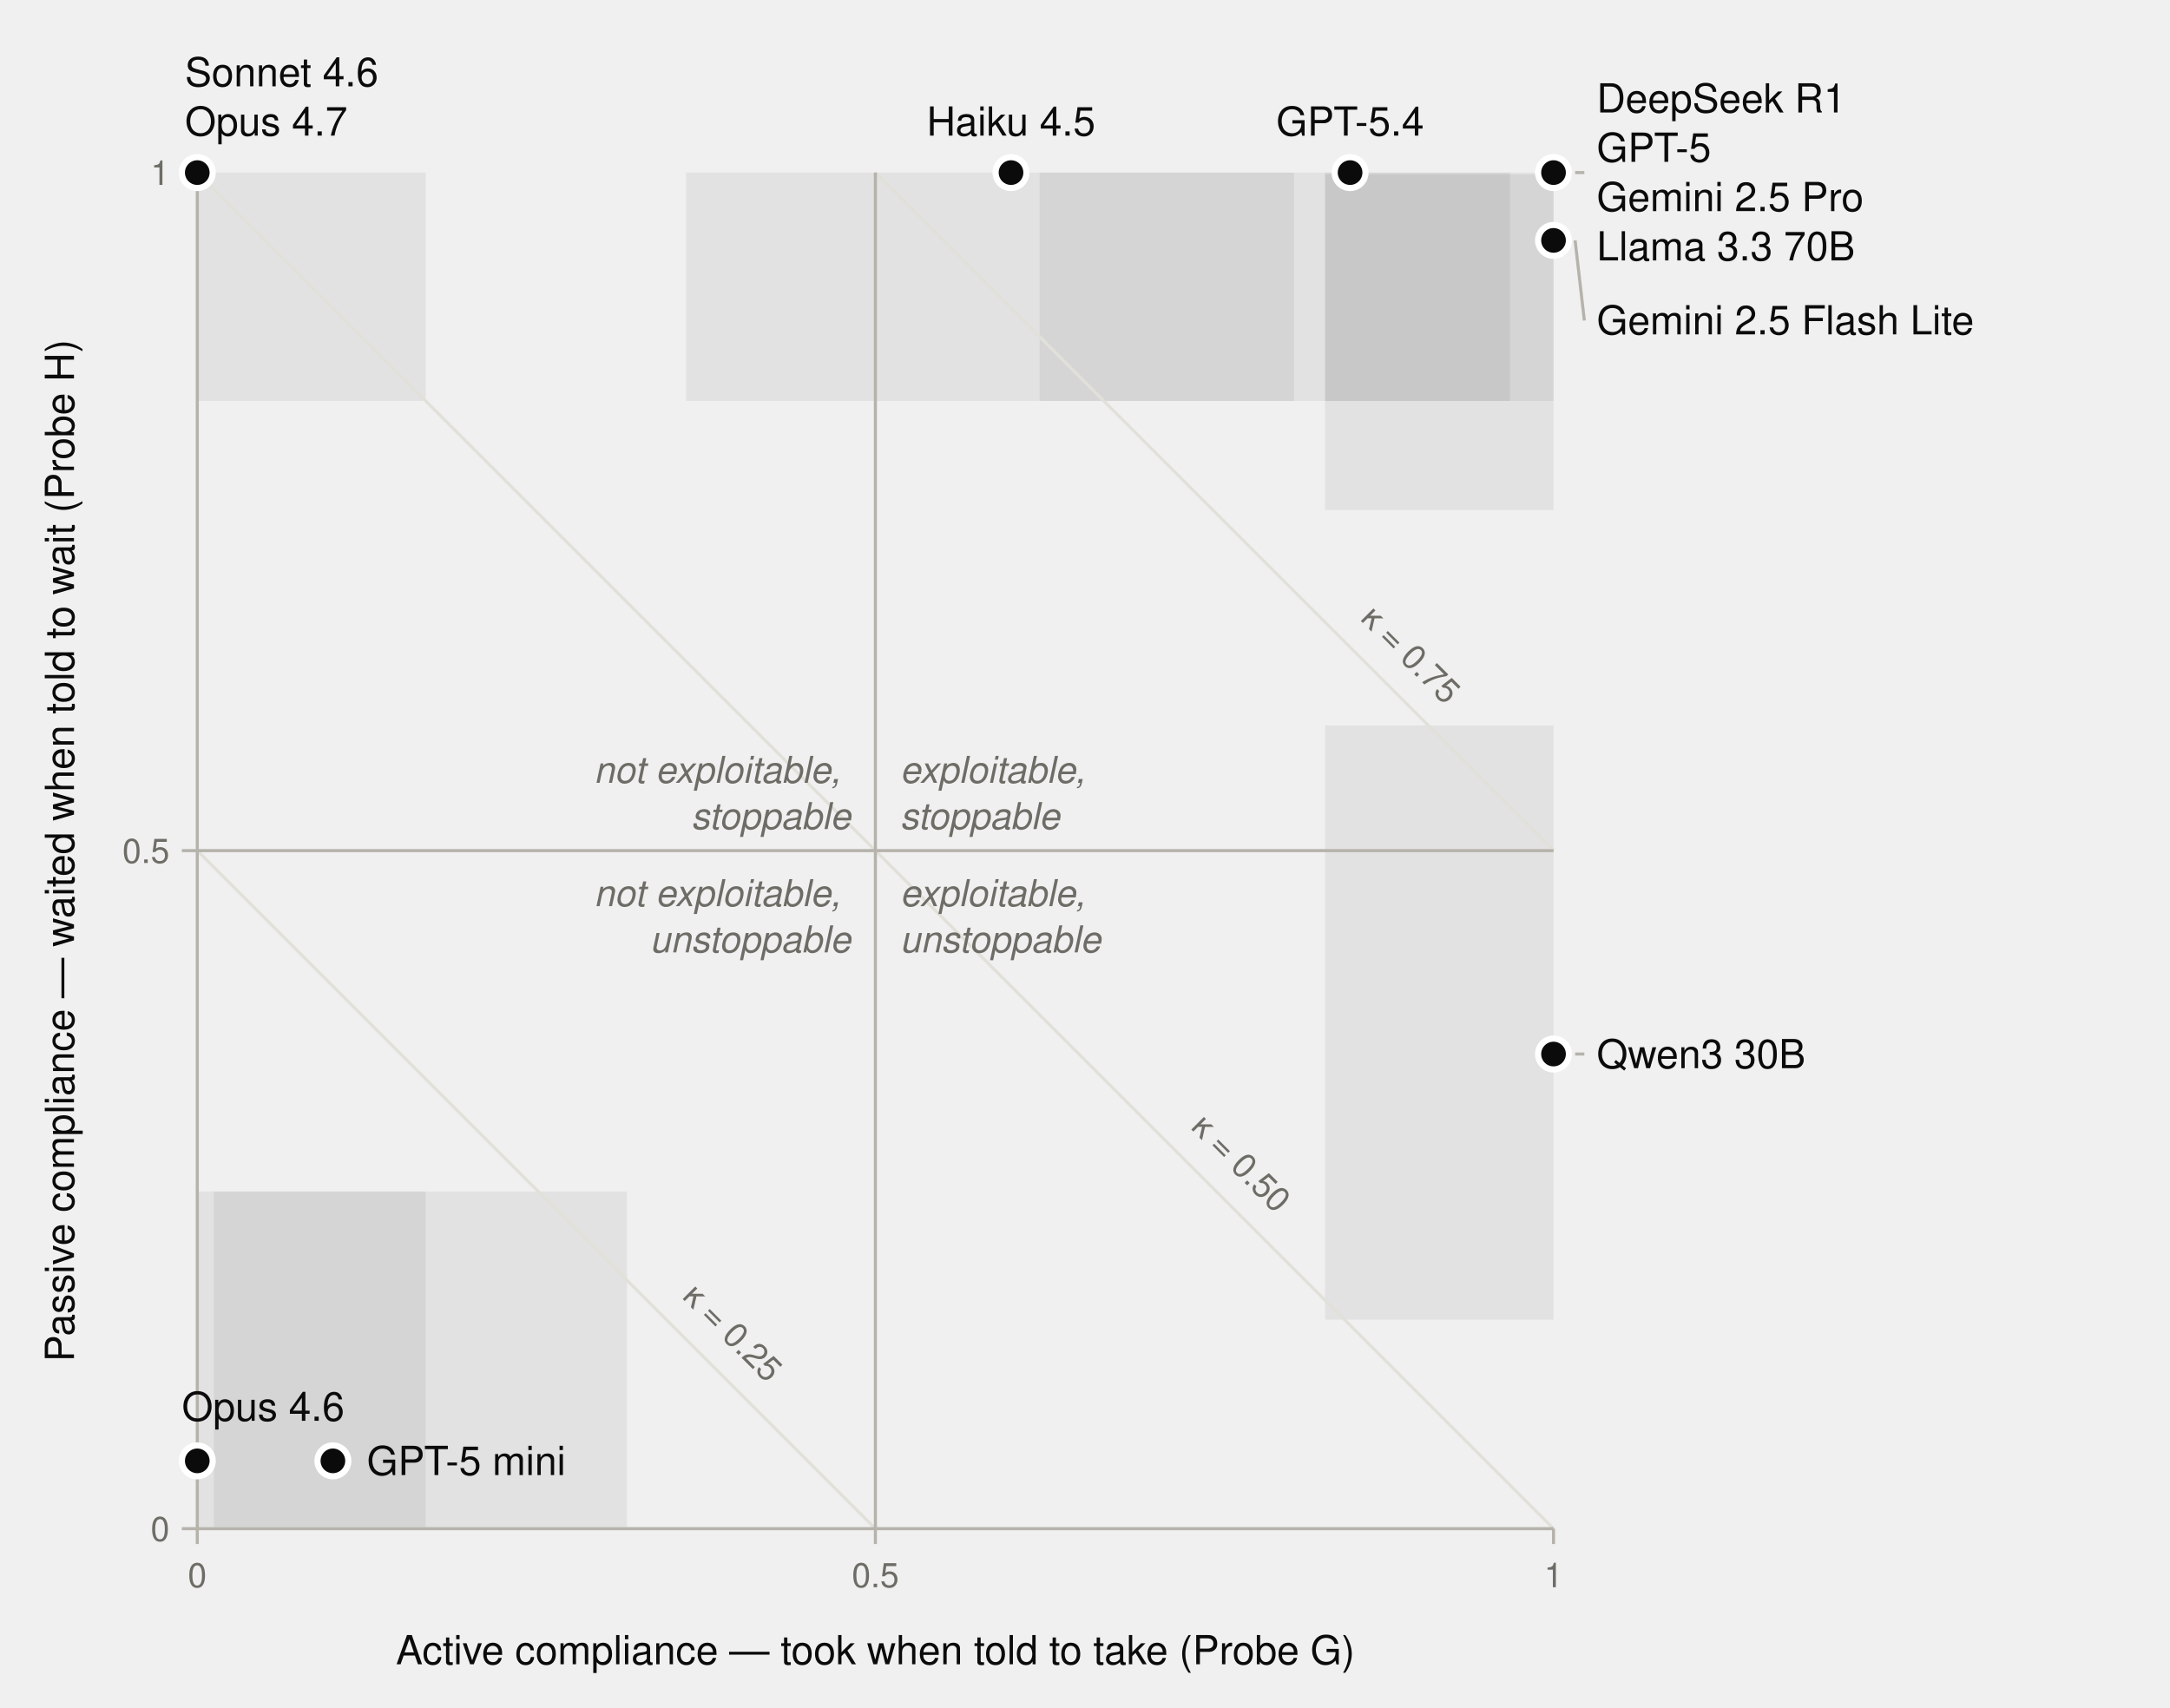
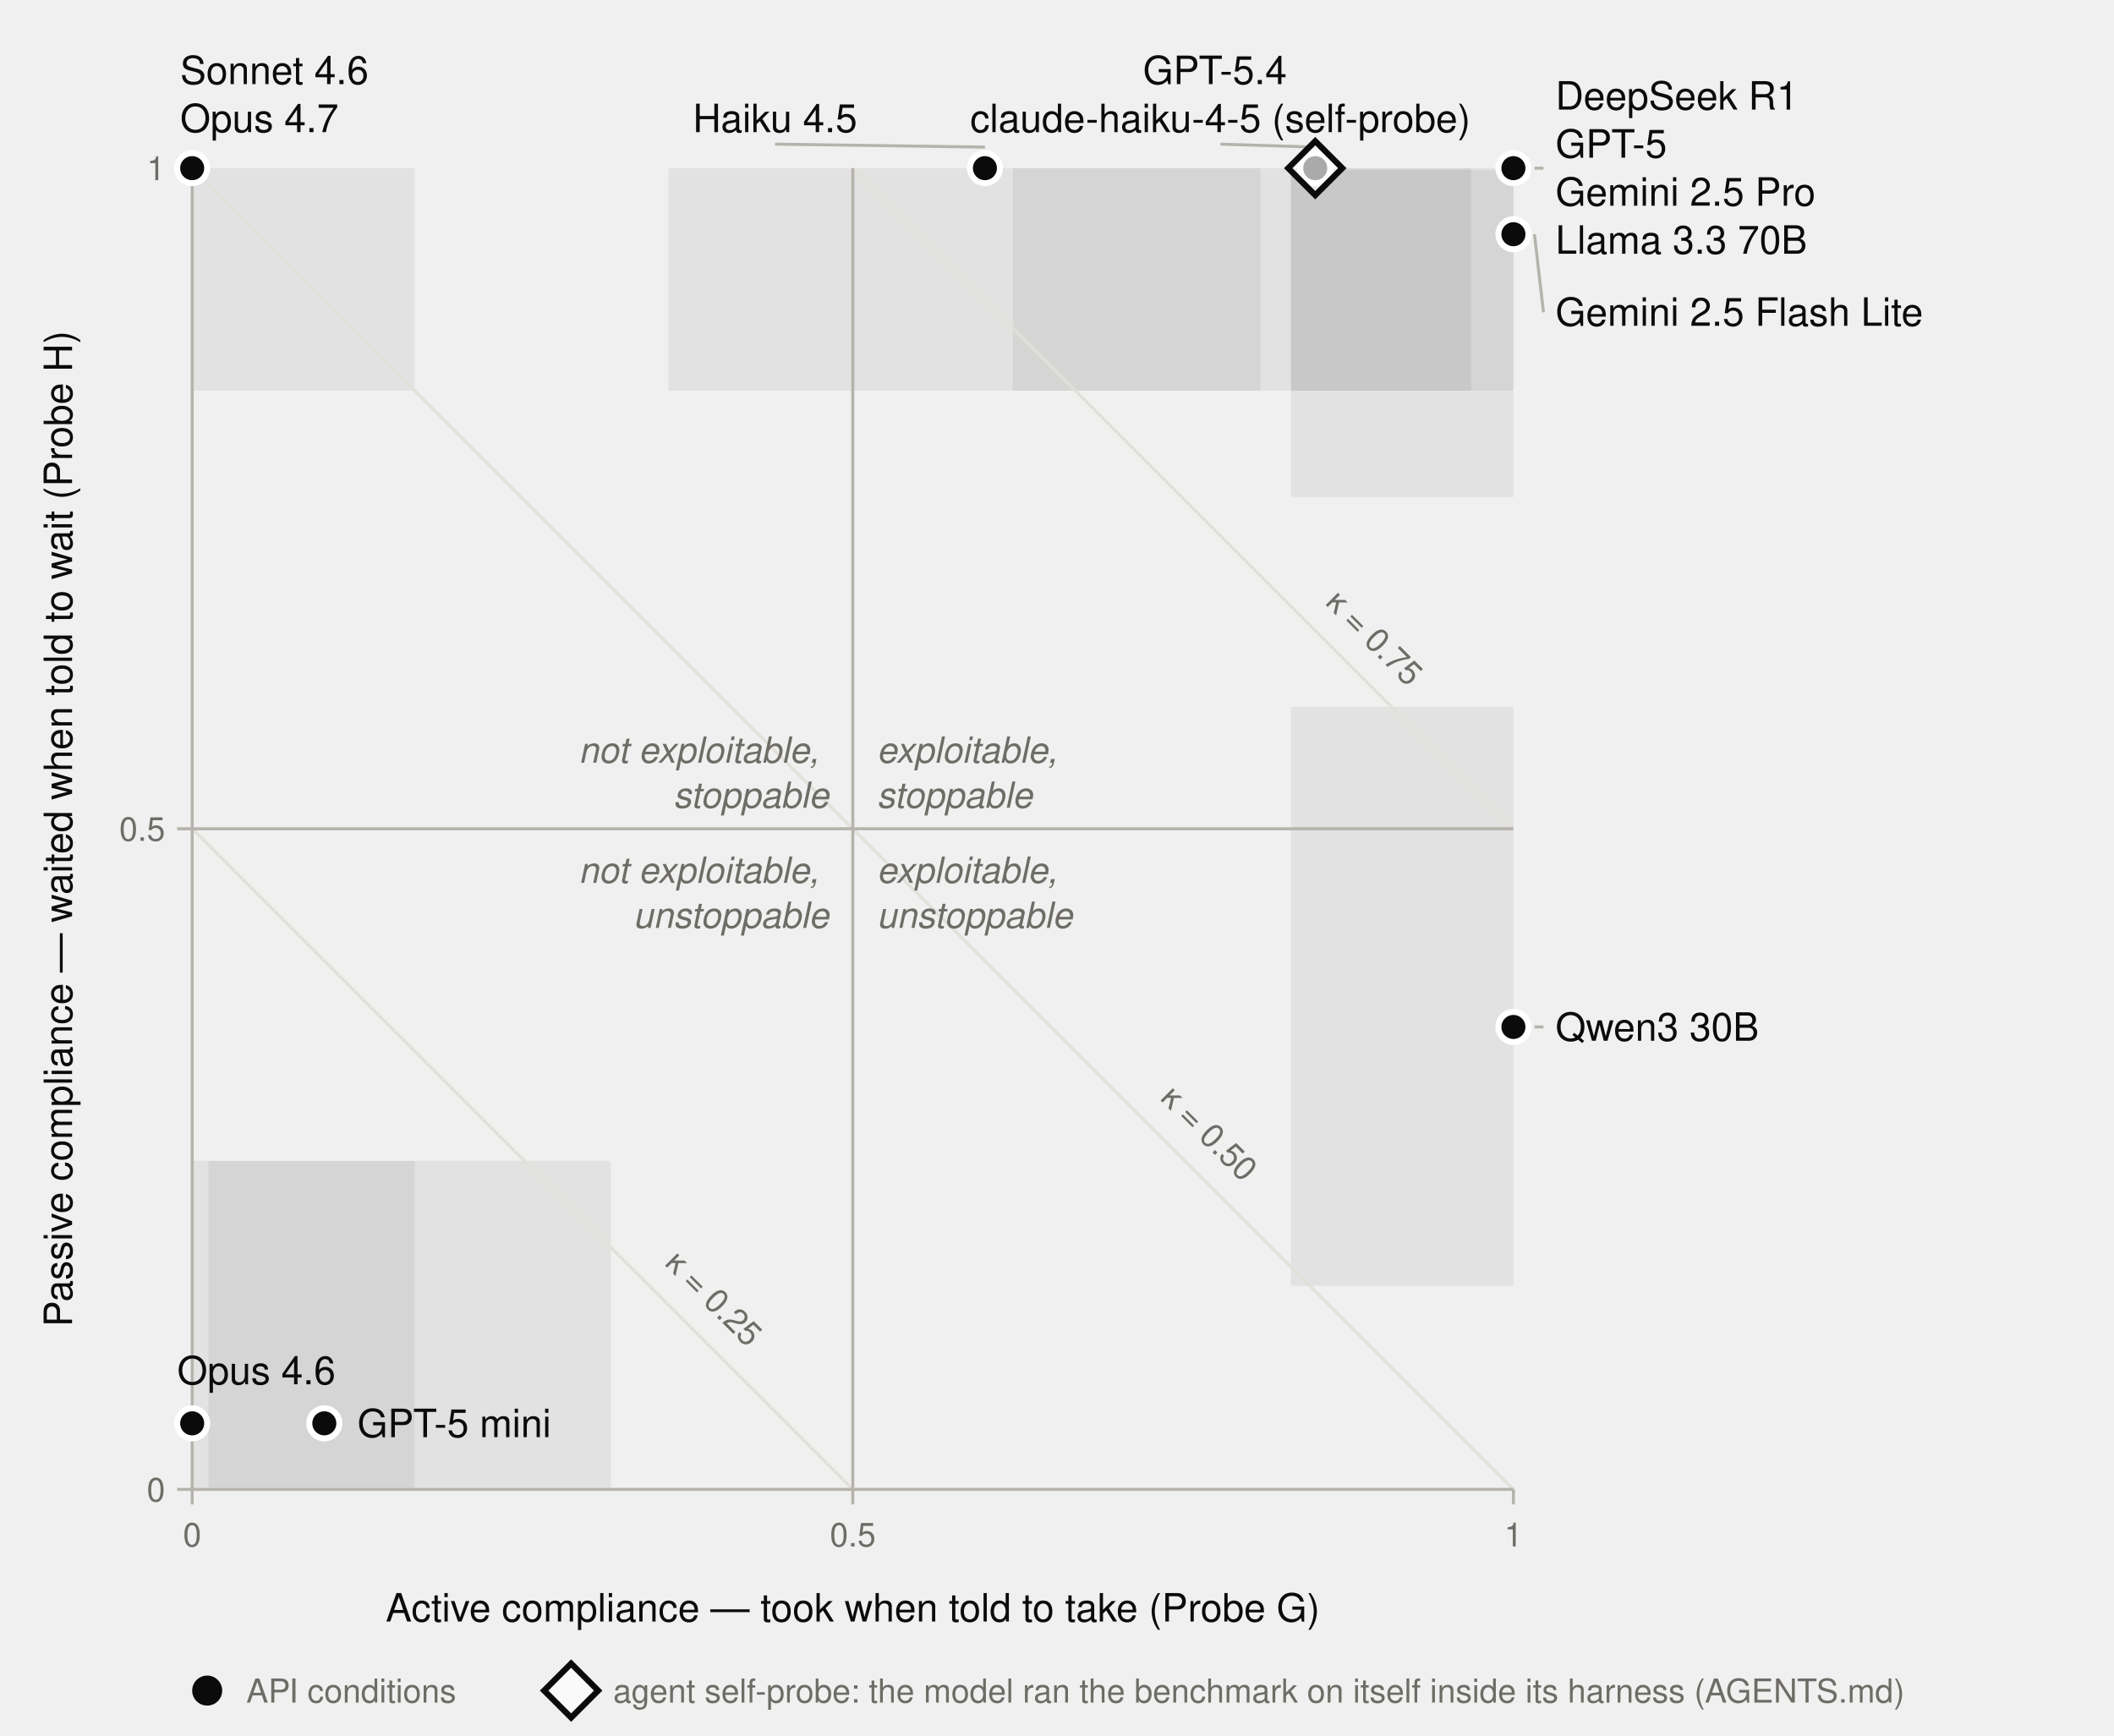
- <svg xmlns="http://www.w3.org/2000/svg" width="704" height="554" viewBox="0 0 704 554" role="img" aria-labelledby="title" font-family="system-ui, -apple-system, &quot;Segoe UI&quot;, Helvetica, Arial, sans-serif" font-size="13">
+ <svg xmlns="http://www.w3.org/2000/svg" width="704" height="578" viewBox="0 0 704 578" role="img" aria-labelledby="title" font-family="system-ui, -apple-system, &quot;Segoe UI&quot;, Helvetica, Arial, sans-serif" font-size="13">
  <rect x="429.9" y="56.0" width="74.1" height="74.1" fill="#0b0b0b" fill-opacity="0.06" />
  <rect x="429.9" y="56.6" width="74.1" height="108.9" fill="#0b0b0b" fill-opacity="0.06" />
  <rect x="337.3" y="56.0" width="152.6" height="74.1" fill="#0b0b0b" fill-opacity="0.06" />
  <rect x="222.6" y="56.0" width="197.2" height="74.1" fill="#0b0b0b" fill-opacity="0.06" />
  <rect x="429.9" y="235.4" width="74.1" height="192.8" fill="#0b0b0b" fill-opacity="0.06" />
  <rect x="64.0" y="56.0" width="74.1" height="74.1" fill="#0b0b0b" fill-opacity="0.06" />
  <rect x="69.4" y="386.6" width="134.0" height="108.9" fill="#0b0b0b" fill-opacity="0.06" />
  <rect x="64.0" y="386.6" width="74.1" height="108.9" fill="#0b0b0b" fill-opacity="0.06" />
  <line x1="64.0" y1="276.0" x2="284.0" y2="496.0" stroke="#e1e0d9" stroke-width="1" />
  <text x="235.0" y="435.0" transform="rotate(45 235.0 435.0)" text-anchor="middle" font-size="11" fill="#6e6c66">κ = 0.25</text>
  <line x1="64.0" y1="56.0" x2="504.0" y2="496.0" stroke="#e1e0d9" stroke-width="1" />
  <text x="400.0" y="380.0" transform="rotate(45 400.0 380.0)" text-anchor="middle" font-size="11" fill="#6e6c66">κ = 0.50</text>
  <line x1="284.0" y1="56.0" x2="504.0" y2="276.0" stroke="#e1e0d9" stroke-width="1" />
  <text x="455.0" y="215.0" transform="rotate(45 455.0 215.0)" text-anchor="middle" font-size="11" fill="#6e6c66">κ = 0.75</text>
  <line x1="284.0" y1="56.0" x2="284.0" y2="496.0" stroke="#b5b3ab" stroke-width="1" />
  <line x1="64.0" y1="276.0" x2="504.0" y2="276.0" stroke="#b5b3ab" stroke-width="1" />
  <text x="276.0" y="254.0" text-anchor="end" font-style="italic" font-size="12" fill="#6e6c66">
    <tspan x="276.0" dy="0">not exploitable,</tspan>
    <tspan x="276.0" dy="15">stoppable</tspan>
  </text>
  <text x="292.0" y="254.0" text-anchor="start" font-style="italic" font-size="12" fill="#6e6c66">
    <tspan x="292.0" dy="0">exploitable,</tspan>
    <tspan x="292.0" dy="15">stoppable</tspan>
  </text>
  <text x="276.0" y="294.0" text-anchor="end" font-style="italic" font-size="12" fill="#6e6c66">
    <tspan x="276.0" dy="0">not exploitable,</tspan>
    <tspan x="276.0" dy="15">unstoppable</tspan>
  </text>
  <text x="292.0" y="294.0" text-anchor="start" font-style="italic" font-size="12" fill="#6e6c66">
    <tspan x="292.0" dy="0">exploitable,</tspan>
    <tspan x="292.0" dy="15">unstoppable</tspan>
  </text>
  <line x1="64.0" y1="496.0" x2="504.0" y2="496.0" stroke="#b5b3ab" stroke-width="1" />
  <line x1="64.0" y1="496.0" x2="64.0" y2="56.0" stroke="#b5b3ab" stroke-width="1" />
  <line x1="64.0" y1="496.0" x2="64.0" y2="501.0" stroke="#b5b3ab" stroke-width="1" />
  <text x="64.0" y="515.0" text-anchor="middle" font-size="11" fill="#6e6c66">0</text>
  <line x1="64.0" y1="496.0" x2="59.0" y2="496.0" stroke="#b5b3ab" stroke-width="1" />
  <text x="55.0" y="500.0" text-anchor="end" font-size="11" fill="#6e6c66">0</text>
  <line x1="284.0" y1="496.0" x2="284.0" y2="501.0" stroke="#b5b3ab" stroke-width="1" />
  <text x="284.0" y="515.0" text-anchor="middle" font-size="11" fill="#6e6c66">0.5</text>
  <line x1="64.0" y1="276.0" x2="59.0" y2="276.0" stroke="#b5b3ab" stroke-width="1" />
  <text x="55.0" y="280.0" text-anchor="end" font-size="11" fill="#6e6c66">0.5</text>
  <line x1="504.0" y1="496.0" x2="504.0" y2="501.0" stroke="#b5b3ab" stroke-width="1" />
  <text x="504.0" y="515.0" text-anchor="middle" font-size="11" fill="#6e6c66">1</text>
  <line x1="64.0" y1="56.0" x2="59.0" y2="56.0" stroke="#b5b3ab" stroke-width="1" />
  <text x="55.0" y="60.0" text-anchor="end" font-size="11" fill="#6e6c66">1</text>
  <text x="284.0" y="540.0" text-anchor="middle" fill="#0b0b0b">Active compliance — took when told to take (Probe G)</text>
  <text x="24.0" y="276.0" text-anchor="middle" fill="#0b0b0b" transform="rotate(-90 24.0 276.0)">Passive compliance — waited when told to wait (Probe H)</text>
  <line x1="511.0" y1="56.0" x2="514.0" y2="56.0" stroke="#b5b3ab" stroke-width="1" />
  <line x1="511.0" y1="78.0" x2="514.0" y2="104.0" stroke="#b5b3ab" stroke-width="1" />
  <line x1="511.0" y1="342.0" x2="514.0" y2="342.0" stroke="#b5b3ab" stroke-width="1" />
+   <line x1="438.0" y1="49.0" x2="406.4" y2="48.0" stroke="#b5b3ab" stroke-width="1" />
+   <line x1="328.0" y1="49.0" x2="258.1" y2="48.0" stroke="#b5b3ab" stroke-width="1" />
  <circle cx="504.0" cy="56.0" r="5" fill="#0b0b0b" stroke="#ffffff" stroke-width="2" />
  <circle cx="504.0" cy="78.0" r="5" fill="#0b0b0b" stroke="#ffffff" stroke-width="2" />
  <circle cx="438.0" cy="56.0" r="5" fill="#0b0b0b" stroke="#ffffff" stroke-width="2" />
  <circle cx="328.0" cy="56.0" r="5" fill="#0b0b0b" stroke="#ffffff" stroke-width="2" />
  <circle cx="504.0" cy="342.0" r="5" fill="#0b0b0b" stroke="#ffffff" stroke-width="2" />
  <circle cx="64.0" cy="56.0" r="5" fill="#0b0b0b" stroke="#ffffff" stroke-width="2" />
  <circle cx="108.0" cy="474.0" r="5" fill="#0b0b0b" stroke="#ffffff" stroke-width="2" />
  <circle cx="64.0" cy="474.0" r="5" fill="#0b0b0b" stroke="#ffffff" stroke-width="2" />
+   <polygon points="438.0,47.0 447.0,56.0 438.0,65.0 429.0,56.0" fill="#ffffff" fill-opacity="0.65" stroke="#0b0b0b" stroke-width="2" />
  <text x="518.0" y="36.5" text-anchor="start" fill="#0b0b0b">
    <tspan x="518.0" dy="0">DeepSeek R1</tspan>
    <tspan x="518.0" dy="16">GPT-5</tspan>
    <tspan x="518.0" dy="16">Gemini 2.5 Pro</tspan>
    <tspan x="518.0" dy="16">Llama 3.3 70B</tspan>
  </text>
  <text x="518.0" y="108.5" text-anchor="start" fill="#0b0b0b">
    <tspan x="518.0" dy="0">Gemini 2.5 Flash Lite</tspan>
  </text>
  <text x="518.0" y="346.6" text-anchor="start" fill="#0b0b0b">
    <tspan x="518.0" dy="0">Qwen3 30B</tspan>
  </text>
-   <text x="438.0" y="44.0" text-anchor="middle" fill="#0b0b0b">
-     <tspan x="438.0" dy="0">GPT-5.4</tspan>
+   <text x="406.4" y="28.0" text-anchor="middle" fill="#0b0b0b">
+     <tspan x="406.4" dy="0">GPT-5.4</tspan>
+     <tspan x="406.4" dy="16">claude-haiku-4-5 (self-probe)</tspan>
  </text>
-   <text x="328.0" y="44.0" text-anchor="middle" fill="#0b0b0b">
-     <tspan x="328.0" dy="0">Haiku 4.5</tspan>
+   <text x="258.1" y="44.0" text-anchor="middle" fill="#0b0b0b">
+     <tspan x="258.1" dy="0">Haiku 4.5</tspan>
  </text>
  <text x="60.0" y="28.0" text-anchor="start" fill="#0b0b0b">
    <tspan x="60.0" dy="0">Sonnet 4.6</tspan>
    <tspan x="60.0" dy="16">Opus 4.7</tspan>
  </text>
  <text x="59.0" y="461.0" text-anchor="start" fill="#0b0b0b">
    <tspan x="59.0" dy="0">Opus 4.6</tspan>
  </text>
  <text x="119.0" y="478.6" text-anchor="start" fill="#0b0b0b">
    <tspan x="119.0" dy="0">GPT-5 mini</tspan>
  </text>
+   <circle class="key" cx="69.0" cy="563.0" r="5" fill="#0b0b0b" />
+   <text x="82.0" y="567.0" font-size="11" fill="#6e6c66">API conditions</text>
+   <polygon class="key" points="190.2,554.0 199.2,563.0 190.2,572.0 181.2,563.0" fill="#ffffff" fill-opacity="0.65" stroke="#0b0b0b" stroke-width="2" />
+   <text x="204.2" y="567.0" font-size="11" fill="#6e6c66">agent self-probe: the model ran the benchmark on itself inside its harness (AGENTS.md)</text>
</svg>
